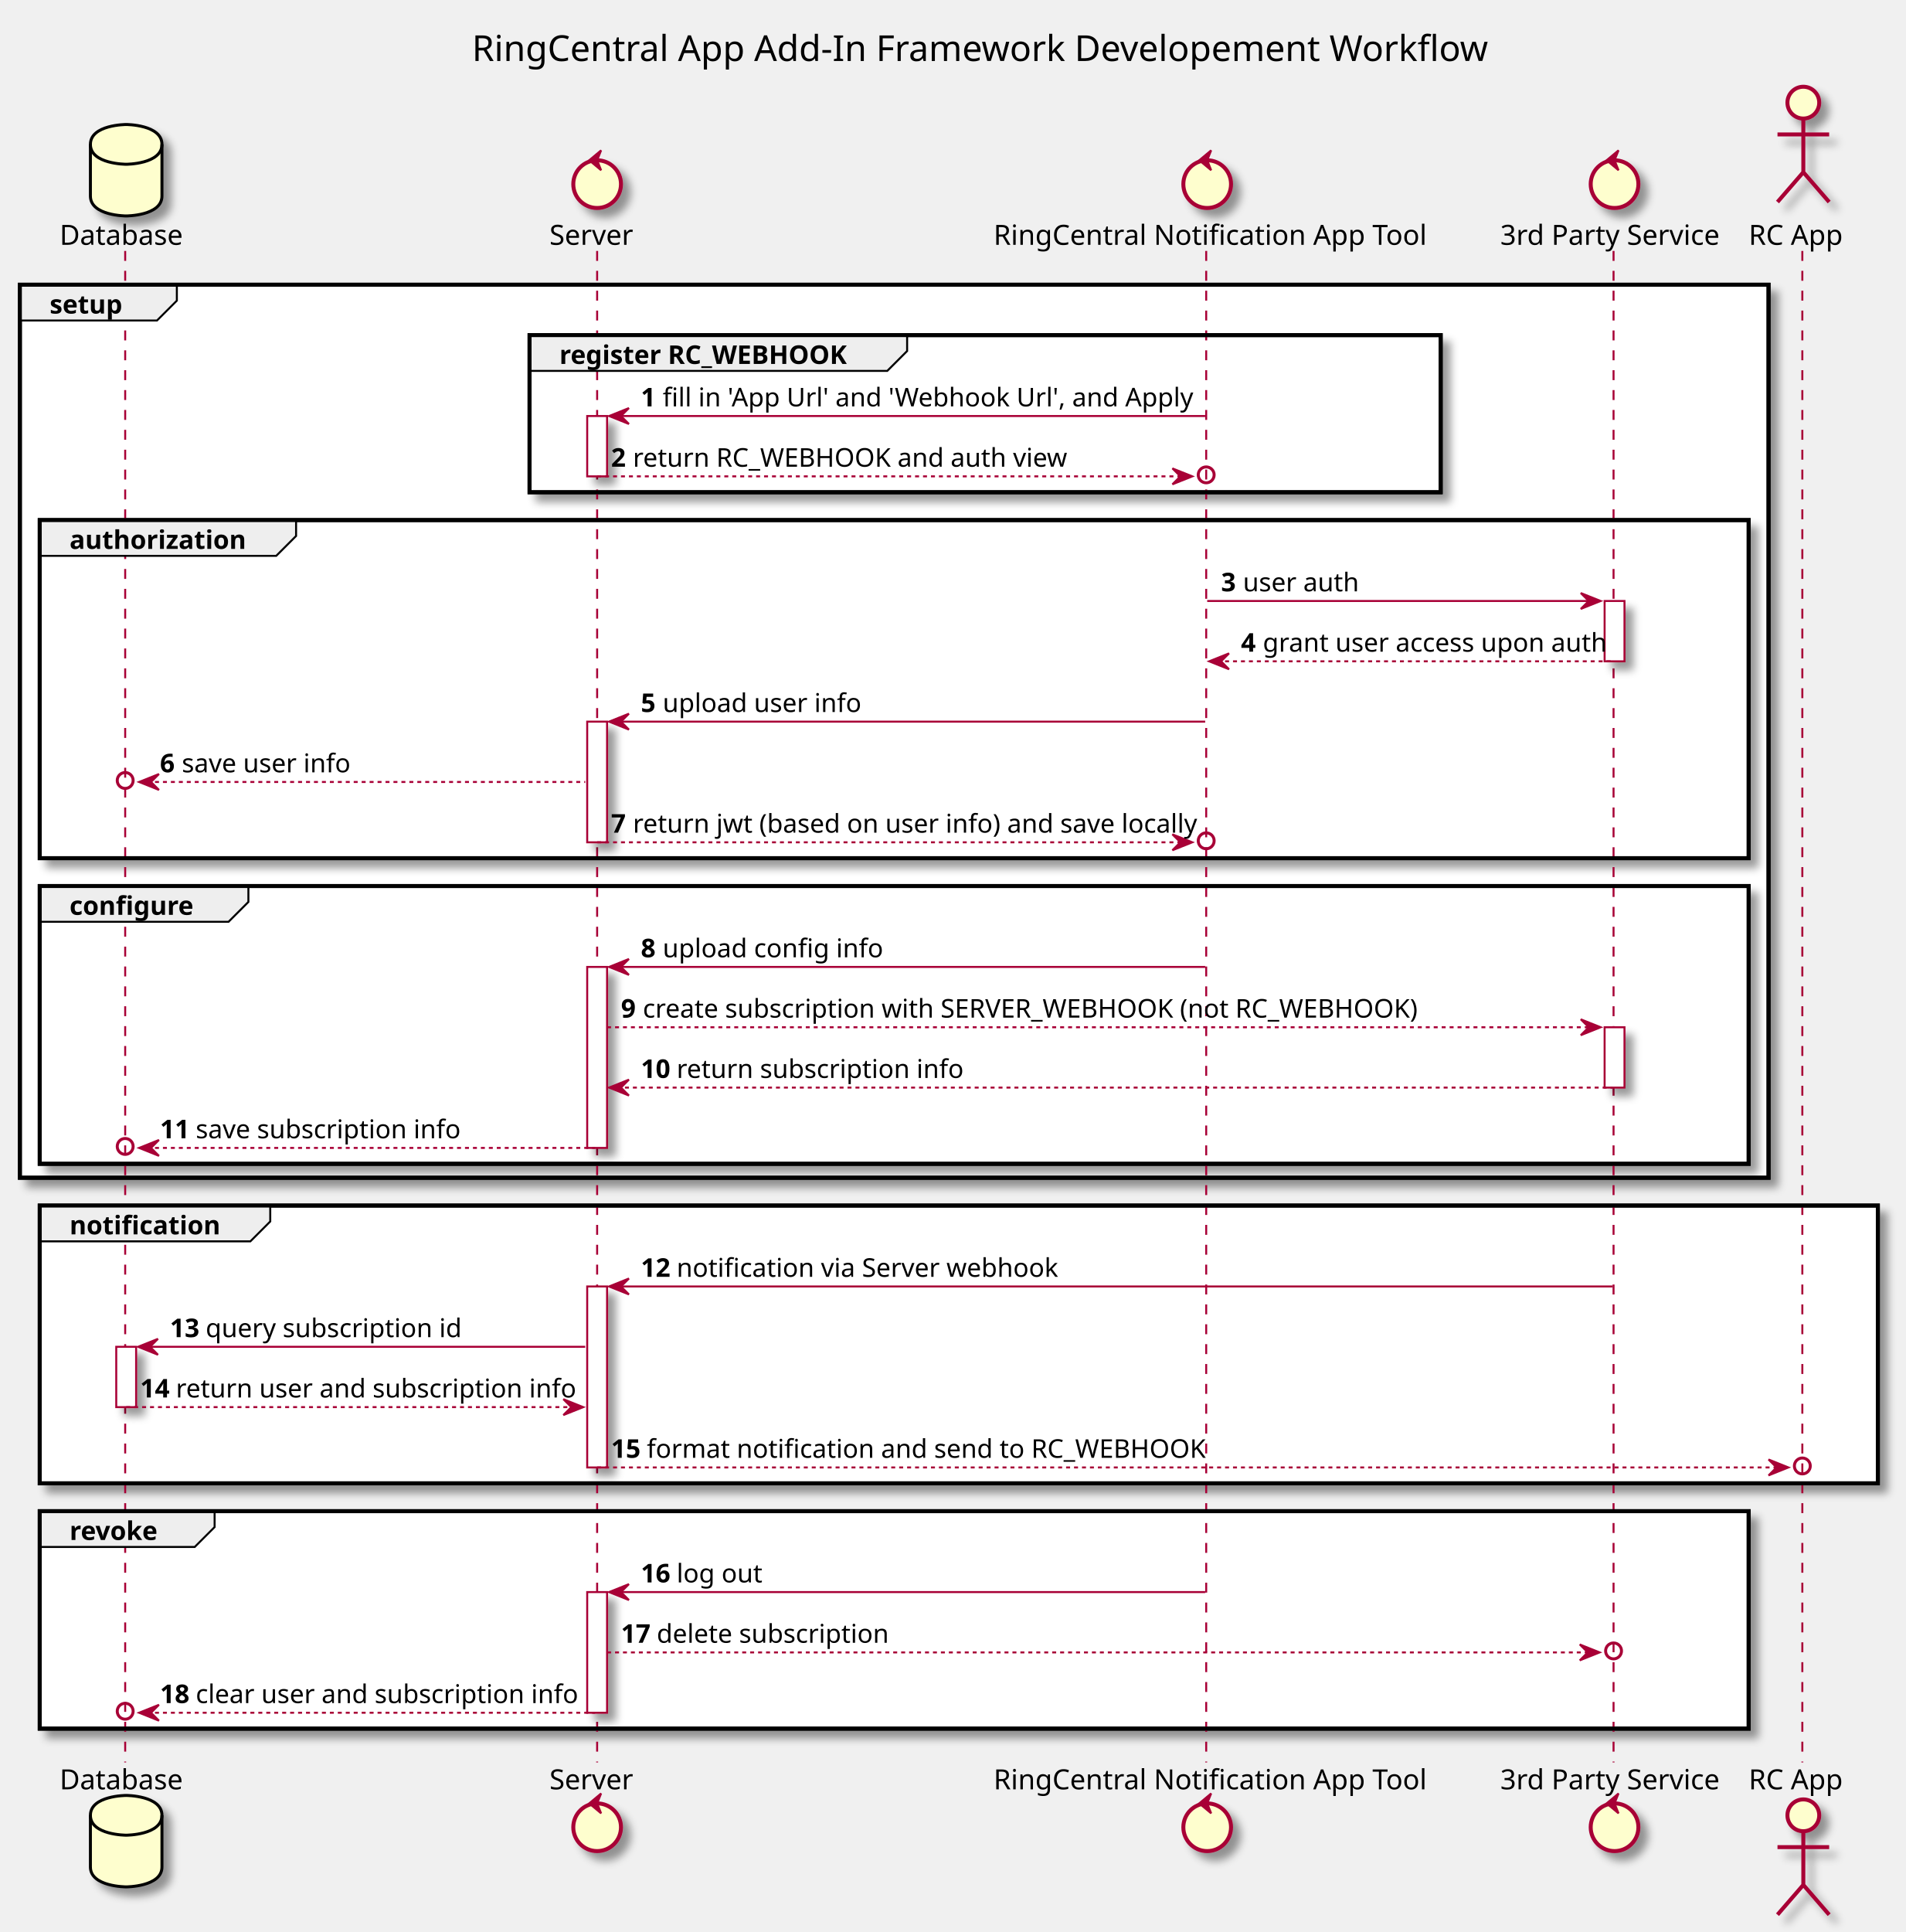
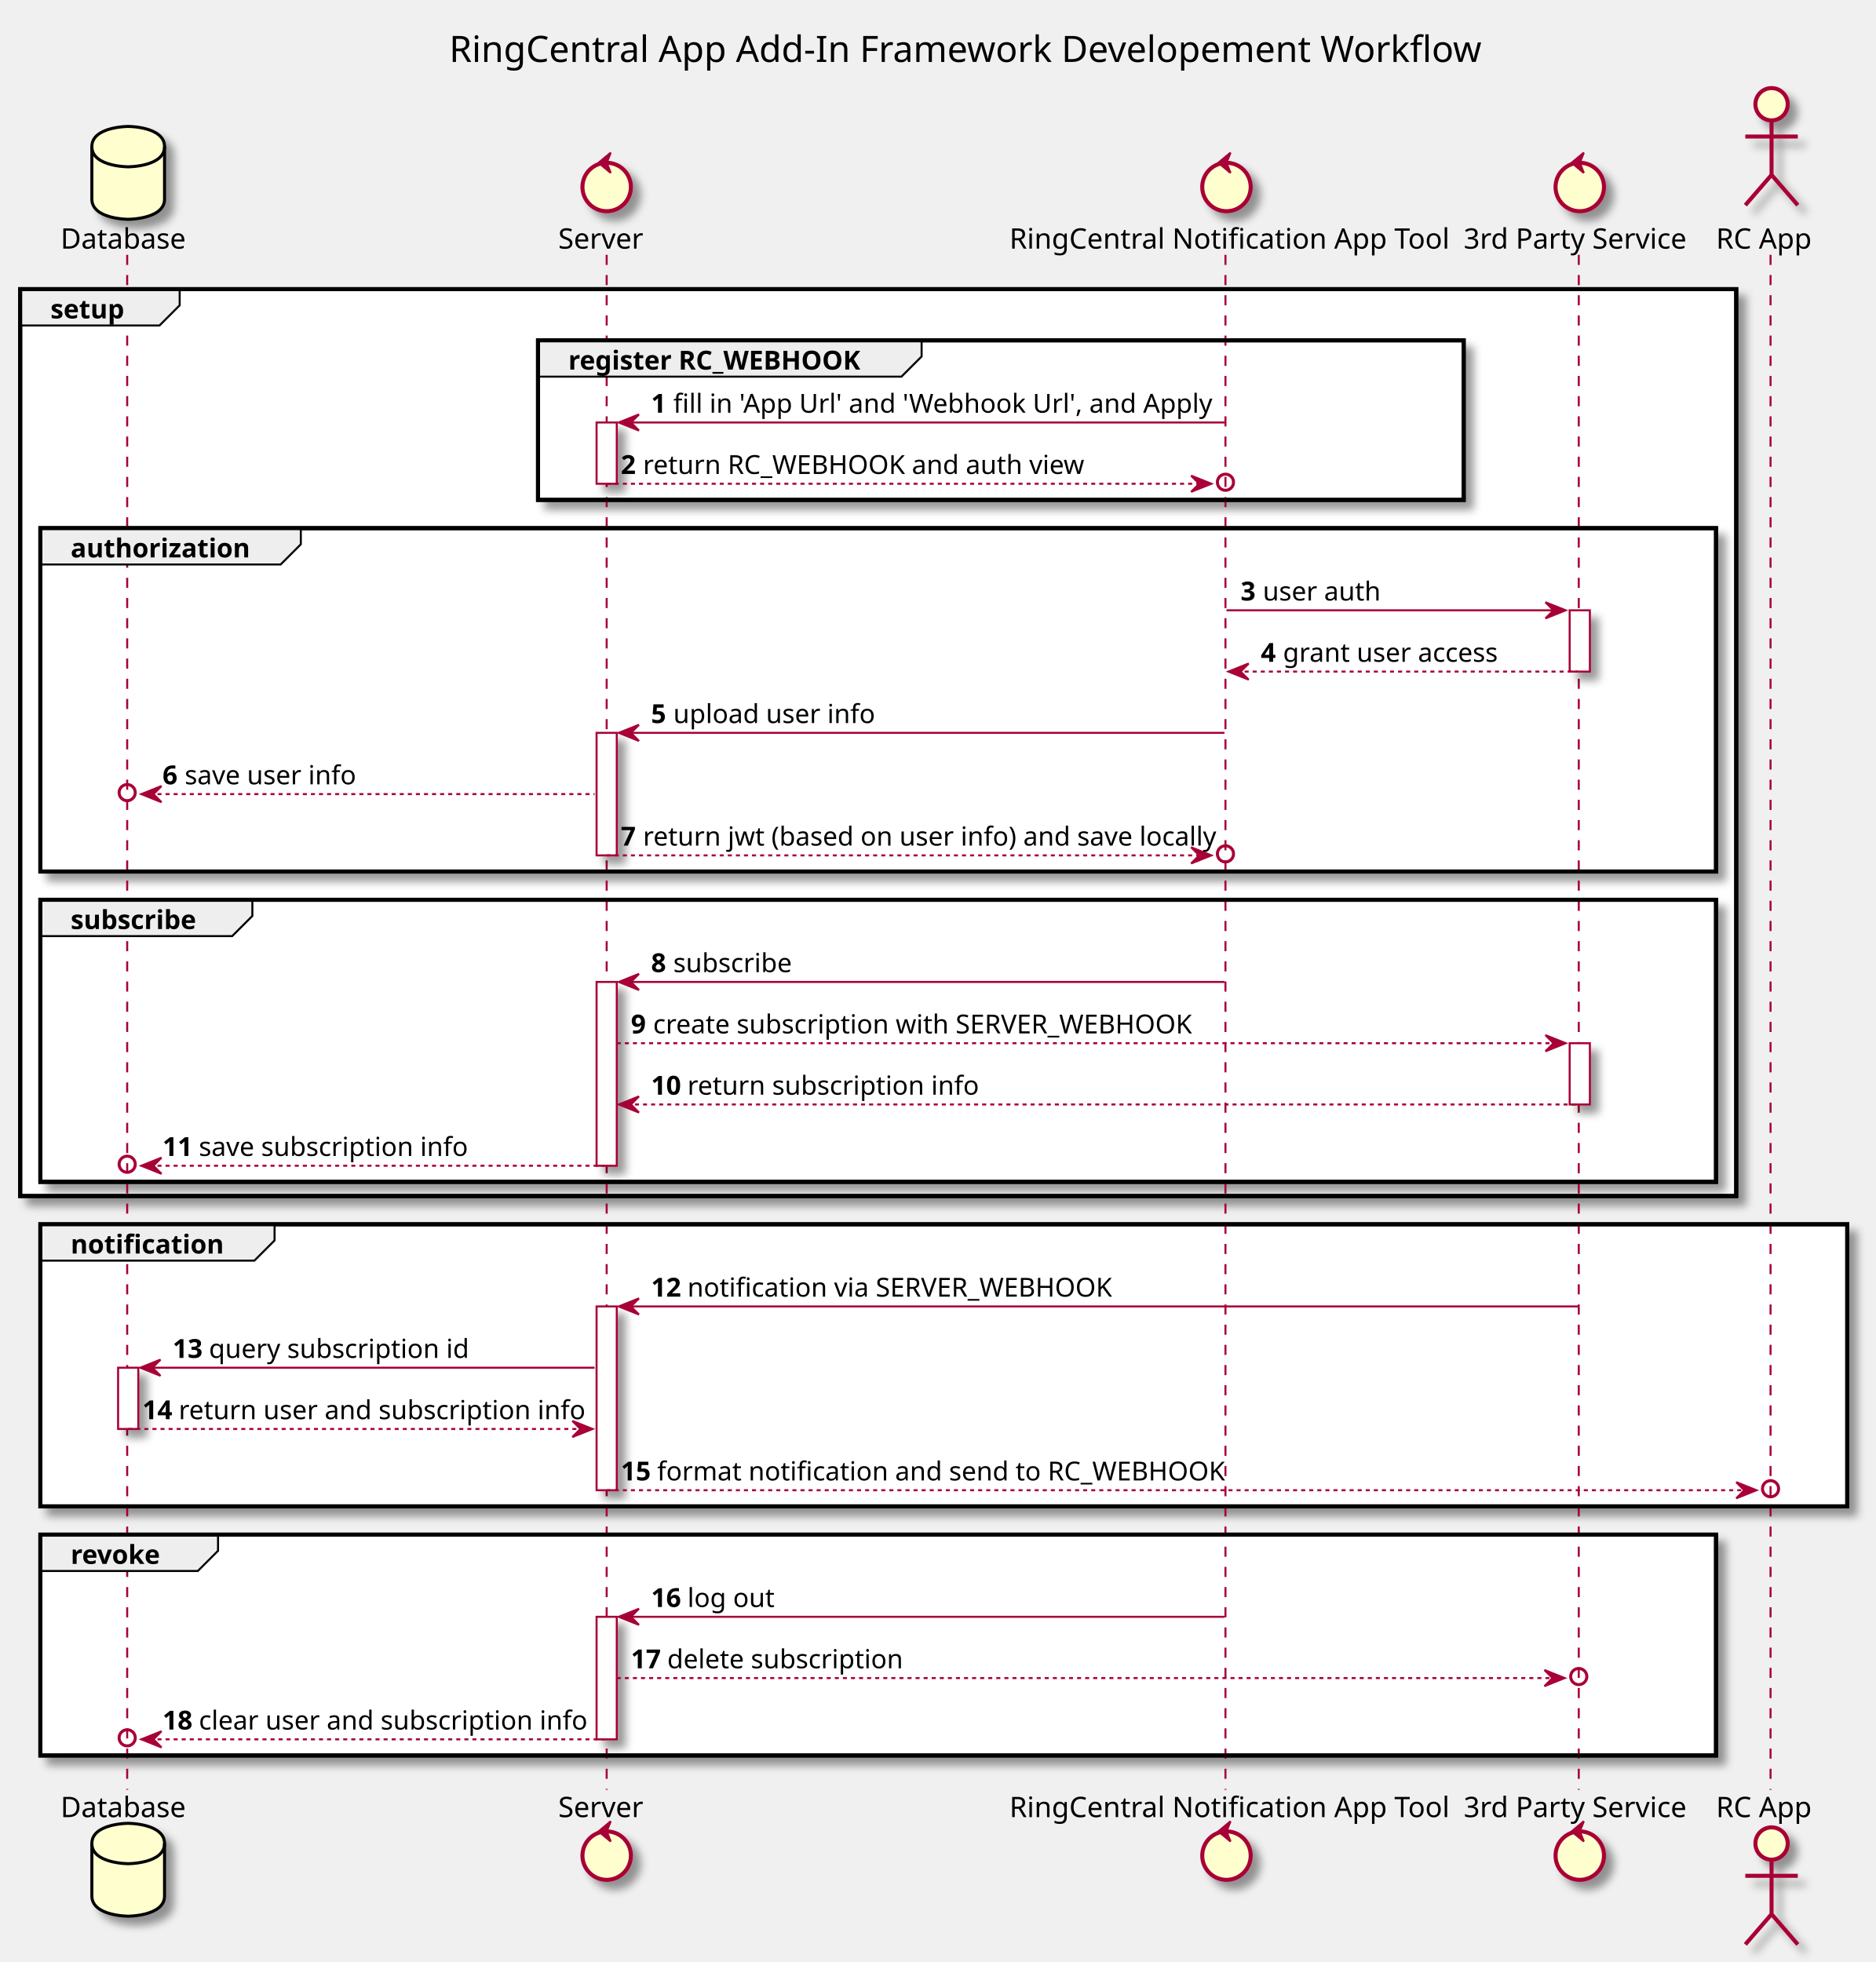
- <svg xmlns="http://www.w3.org/2000/svg" contentScriptType="application/ecmascript" contentStyleType="text/css" height="972px" preserveAspectRatio="none" style="width:959px;height:972px;background:#FFFFFF;" version="1.1" viewBox="0 0 959 972" width="959px" zoomAndPan="magnify">
+ <svg xmlns="http://www.w3.org/2000/svg" contentScriptType="application/ecmascript" contentStyleType="text/css" height="972px" preserveAspectRatio="none" style="width:929px;height:972px;background:#FFFFFF;" version="1.1" viewBox="0 0 929 972" width="929px" zoomAndPan="magnify">
  <defs>
-     <filter height="300%" id="fy4blmjgpcck" width="300%" x="-1" y="-1">
+     <filter height="300%" id="f61jvg4e5ijrh" width="300%" x="-1" y="-1">
      <feGaussianBlur result="blurOut" stdDeviation="2.0" />
      <feColorMatrix in="blurOut" result="blurOut2" type="matrix" values="0 0 0 0 0 0 0 0 0 0 0 0 0 0 0 0 0 0 .4 0" />
      <feOffset dx="4.0" dy="4.0" in="blurOut2" result="blurOut3" />
      <feBlend in="SourceGraphic" in2="blurOut3" mode="normal" />
    </filter>
  </defs>
  <g>
-     <text fill="#000000" font-family="sans-serif" font-size="18" lengthAdjust="spacing" textLength="480" x="237.5" y="30.686">RingCentral App Add-In Framework Developement Workflow</text>
-     <rect fill="#FFFFFF" filter="url(#fy4blmjgpcck)" height="30.352" style="stroke:#A80036;stroke-width:1.0;" width="10" x="58.5" y="677.578" />
-     <rect fill="#FFFFFF" filter="url(#fy4blmjgpcck)" height="30.352" style="stroke:#A80036;stroke-width:1.0;" width="10" x="295.5" y="209.305" />
-     <rect fill="#FFFFFF" filter="url(#fy4blmjgpcck)" height="60.703" style="stroke:#A80036;stroke-width:1.0;" width="10" x="295.5" y="363.062" />
-     <rect fill="#FFFFFF" filter="url(#fy4blmjgpcck)" height="91.055" style="stroke:#A80036;stroke-width:1.0;" width="10" x="295.5" y="486.469" />
-     <rect fill="#FFFFFF" filter="url(#fy4blmjgpcck)" height="91.055" style="stroke:#A80036;stroke-width:1.0;" width="10" x="295.5" y="647.227" />
-     <rect fill="#FFFFFF" filter="url(#fy4blmjgpcck)" height="60.703" style="stroke:#A80036;stroke-width:1.0;" width="10" x="295.5" y="800.984" />
-     <rect fill="#FFFFFF" filter="url(#fy4blmjgpcck)" height="30.352" style="stroke:#A80036;stroke-width:1.0;" width="10" x="807.5" y="302.359" />
-     <rect fill="#FFFFFF" filter="url(#fy4blmjgpcck)" height="30.352" style="stroke:#A80036;stroke-width:1.0;" width="10" x="807.5" y="516.82" />
-     <rect fill="#FFFFFF" filter="url(#fy4blmjgpcck)" height="449.273" style="stroke:#000000;stroke-width:2.0;" width="880" x="10" y="143.25" />
-     <rect fill="#FFFFFF" filter="url(#fy4blmjgpcck)" height="79.055" style="stroke:#000000;stroke-width:2.0;" width="458.5" x="266.5" y="168.602" />
-     <rect fill="#FFFFFF" filter="url(#fy4blmjgpcck)" height="170.109" style="stroke:#000000;stroke-width:2.0;" width="860" x="20" y="261.656" />
-     <rect fill="#FFFFFF" filter="url(#fy4blmjgpcck)" height="139.758" style="stroke:#000000;stroke-width:2.0;" width="860" x="20" y="445.766" />
-     <rect fill="#FFFFFF" filter="url(#fy4blmjgpcck)" height="139.758" style="stroke:#000000;stroke-width:2.0;" width="925" x="20" y="606.523" />
-     <rect fill="#FFFFFF" filter="url(#fy4blmjgpcck)" height="109.406" style="stroke:#000000;stroke-width:2.0;" width="860" x="20" y="760.281" />
+     <text fill="#000000" font-family="sans-serif" font-size="18" lengthAdjust="spacing" textLength="480" x="222.5" y="30.686">RingCentral App Add-In Framework Developement Workflow</text>
+     <rect fill="#FFFFFF" filter="url(#f61jvg4e5ijrh)" height="30.352" style="stroke:#A80036;stroke-width:1.0;" width="10" x="58.5" y="677.578" />
+     <rect fill="#FFFFFF" filter="url(#f61jvg4e5ijrh)" height="30.352" style="stroke:#A80036;stroke-width:1.0;" width="10" x="295.5" y="209.305" />
+     <rect fill="#FFFFFF" filter="url(#f61jvg4e5ijrh)" height="60.703" style="stroke:#A80036;stroke-width:1.0;" width="10" x="295.5" y="363.062" />
+     <rect fill="#FFFFFF" filter="url(#f61jvg4e5ijrh)" height="91.055" style="stroke:#A80036;stroke-width:1.0;" width="10" x="295.5" y="486.469" />
+     <rect fill="#FFFFFF" filter="url(#f61jvg4e5ijrh)" height="91.055" style="stroke:#A80036;stroke-width:1.0;" width="10" x="295.5" y="647.227" />
+     <rect fill="#FFFFFF" filter="url(#f61jvg4e5ijrh)" height="60.703" style="stroke:#A80036;stroke-width:1.0;" width="10" x="295.5" y="800.984" />
+     <rect fill="#FFFFFF" filter="url(#f61jvg4e5ijrh)" height="30.352" style="stroke:#A80036;stroke-width:1.0;" width="10" x="777.5" y="302.359" />
+     <rect fill="#FFFFFF" filter="url(#f61jvg4e5ijrh)" height="30.352" style="stroke:#A80036;stroke-width:1.0;" width="10" x="777.5" y="516.82" />
+     <rect fill="#FFFFFF" filter="url(#f61jvg4e5ijrh)" height="449.273" style="stroke:#000000;stroke-width:2.0;" width="850" x="10" y="143.25" />
+     <rect fill="#FFFFFF" filter="url(#f61jvg4e5ijrh)" height="79.055" style="stroke:#000000;stroke-width:2.0;" width="458.5" x="266.5" y="168.602" />
+     <rect fill="#FFFFFF" filter="url(#f61jvg4e5ijrh)" height="170.109" style="stroke:#000000;stroke-width:2.0;" width="830" x="20" y="261.656" />
+     <rect fill="#FFFFFF" filter="url(#f61jvg4e5ijrh)" height="139.758" style="stroke:#000000;stroke-width:2.0;" width="830" x="20" y="445.766" />
+     <rect fill="#FFFFFF" filter="url(#f61jvg4e5ijrh)" height="139.758" style="stroke:#000000;stroke-width:2.0;" width="895" x="20" y="606.523" />
+     <rect fill="#FFFFFF" filter="url(#f61jvg4e5ijrh)" height="109.406" style="stroke:#000000;stroke-width:2.0;" width="830" x="20" y="760.281" />
    <line style="stroke:#A80036;stroke-width:1.0;stroke-dasharray:5.0,5.0;" x1="63" x2="63" y1="126.25" y2="886.688" />
    <line style="stroke:#A80036;stroke-width:1.0;stroke-dasharray:5.0,5.0;" x1="300.5" x2="300.5" y1="126.25" y2="886.688" />
    <line style="stroke:#A80036;stroke-width:1.0;stroke-dasharray:5.0,5.0;" x1="607" x2="607" y1="126.25" y2="886.688" />
-     <line style="stroke:#A80036;stroke-width:1.0;stroke-dasharray:5.0,5.0;" x1="812" x2="812" y1="126.25" y2="886.688" />
-     <line style="stroke:#A80036;stroke-width:1.0;stroke-dasharray:5.0,5.0;" x1="907" x2="907" y1="126.25" y2="886.688" />
+     <line style="stroke:#A80036;stroke-width:1.0;stroke-dasharray:5.0,5.0;" x1="782" x2="782" y1="126.25" y2="886.688" />
+     <line style="stroke:#A80036;stroke-width:1.0;stroke-dasharray:5.0,5.0;" x1="877" x2="877" y1="126.25" y2="886.688" />
    <text fill="#000000" font-family="sans-serif" font-size="14" lengthAdjust="spacing" textLength="61" x="30" y="123.174">Database</text>
-     <path d="M45.5,72.641 C45.5,62.641 63.5,62.641 63.5,62.641 C63.5,62.641 81.5,62.641 81.5,72.641 L81.5,98.641 C81.5,108.641 63.5,108.641 63.5,108.641 C63.5,108.641 45.5,108.641 45.5,98.641 L45.5,72.641 " fill="#FEFECE" filter="url(#fy4blmjgpcck)" style="stroke:#000000;stroke-width:1.5;" />
+     <path d="M45.5,72.641 C45.5,62.641 63.5,62.641 63.5,62.641 C63.5,62.641 81.5,62.641 81.5,72.641 L81.5,98.641 C81.5,108.641 63.5,108.641 63.5,108.641 C63.5,108.641 45.5,108.641 45.5,98.641 L45.5,72.641 " fill="#FEFECE" filter="url(#f61jvg4e5ijrh)" style="stroke:#000000;stroke-width:1.5;" />
    <path d="M45.5,72.641 C45.5,82.641 63.5,82.641 63.5,82.641 C63.5,82.641 81.5,82.641 81.5,72.641 " fill="none" style="stroke:#000000;stroke-width:1.5;" />
    <text fill="#000000" font-family="sans-serif" font-size="14" lengthAdjust="spacing" textLength="61" x="30" y="900.221">Database</text>
-     <path d="M45.5,913.297 C45.5,903.297 63.5,903.297 63.5,903.297 C63.5,903.297 81.5,903.297 81.5,913.297 L81.5,939.297 C81.5,949.297 63.5,949.297 63.5,949.297 C63.5,949.297 45.5,949.297 45.5,939.297 L45.5,913.297 " fill="#FEFECE" filter="url(#fy4blmjgpcck)" style="stroke:#000000;stroke-width:1.5;" />
+     <path d="M45.5,913.297 C45.5,903.297 63.5,903.297 63.5,903.297 C63.5,903.297 81.5,903.297 81.5,913.297 L81.5,939.297 C81.5,949.297 63.5,949.297 63.5,949.297 C63.5,949.297 45.5,949.297 45.5,939.297 L45.5,913.297 " fill="#FEFECE" filter="url(#f61jvg4e5ijrh)" style="stroke:#000000;stroke-width:1.5;" />
    <path d="M45.5,913.297 C45.5,923.297 63.5,923.297 63.5,923.297 C63.5,923.297 81.5,923.297 81.5,913.297 " fill="none" style="stroke:#000000;stroke-width:1.5;" />
    <text fill="#000000" font-family="sans-serif" font-size="14" lengthAdjust="spacing" textLength="42" x="276.5" y="123.174">Server</text>
-     <ellipse cx="300.5" cy="92.641" fill="#FEFECE" filter="url(#fy4blmjgpcck)" rx="12" ry="12" style="stroke:#A80036;stroke-width:2.0;" />
+     <ellipse cx="300.5" cy="92.641" fill="#FEFECE" filter="url(#f61jvg4e5ijrh)" rx="12" ry="12" style="stroke:#A80036;stroke-width:2.0;" />
    <polygon fill="#A80036" points="296.5,80.641,302.5,75.641,300.5,80.641,302.5,85.641,296.5,80.641" style="stroke:#A80036;stroke-width:1.0;" />
    <text fill="#000000" font-family="sans-serif" font-size="14" lengthAdjust="spacing" textLength="42" x="276.5" y="900.221">Server</text>
-     <ellipse cx="300.5" cy="919.297" fill="#FEFECE" filter="url(#fy4blmjgpcck)" rx="12" ry="12" style="stroke:#A80036;stroke-width:2.0;" />
+     <ellipse cx="300.5" cy="919.297" fill="#FEFECE" filter="url(#f61jvg4e5ijrh)" rx="12" ry="12" style="stroke:#A80036;stroke-width:2.0;" />
    <polygon fill="#A80036" points="296.5,907.297,302.5,902.297,300.5,907.297,302.5,912.297,296.5,907.297" style="stroke:#A80036;stroke-width:1.0;" />
    <text fill="#000000" font-family="sans-serif" font-size="14" lengthAdjust="spacing" textLength="209" x="500" y="123.174">RingCentral Notification App Tool</text>
-     <ellipse cx="607.5" cy="92.641" fill="#FEFECE" filter="url(#fy4blmjgpcck)" rx="12" ry="12" style="stroke:#A80036;stroke-width:2.0;" />
+     <ellipse cx="607.5" cy="92.641" fill="#FEFECE" filter="url(#f61jvg4e5ijrh)" rx="12" ry="12" style="stroke:#A80036;stroke-width:2.0;" />
    <polygon fill="#A80036" points="603.5,80.641,609.5,75.641,607.5,80.641,609.5,85.641,603.5,80.641" style="stroke:#A80036;stroke-width:1.0;" />
    <text fill="#000000" font-family="sans-serif" font-size="14" lengthAdjust="spacing" textLength="209" x="500" y="900.221">RingCentral Notification App Tool</text>
-     <ellipse cx="607.5" cy="919.297" fill="#FEFECE" filter="url(#fy4blmjgpcck)" rx="12" ry="12" style="stroke:#A80036;stroke-width:2.0;" />
+     <ellipse cx="607.5" cy="919.297" fill="#FEFECE" filter="url(#f61jvg4e5ijrh)" rx="12" ry="12" style="stroke:#A80036;stroke-width:2.0;" />
    <polygon fill="#A80036" points="603.5,907.297,609.5,902.297,607.5,907.297,609.5,912.297,603.5,907.297" style="stroke:#A80036;stroke-width:1.0;" />
-     <text fill="#000000" font-family="sans-serif" font-size="14" lengthAdjust="spacing" textLength="109" x="755" y="123.174">3rd Party Service</text>
-     <ellipse cx="812.5" cy="92.641" fill="#FEFECE" filter="url(#fy4blmjgpcck)" rx="12" ry="12" style="stroke:#A80036;stroke-width:2.0;" />
-     <polygon fill="#A80036" points="808.5,80.641,814.5,75.641,812.5,80.641,814.5,85.641,808.5,80.641" style="stroke:#A80036;stroke-width:1.0;" />
-     <text fill="#000000" font-family="sans-serif" font-size="14" lengthAdjust="spacing" textLength="109" x="755" y="900.221">3rd Party Service</text>
-     <ellipse cx="812.5" cy="919.297" fill="#FEFECE" filter="url(#fy4blmjgpcck)" rx="12" ry="12" style="stroke:#A80036;stroke-width:2.0;" />
-     <polygon fill="#A80036" points="808.5,907.297,814.5,902.297,812.5,907.297,814.5,912.297,808.5,907.297" style="stroke:#A80036;stroke-width:1.0;" />
-     <text fill="#000000" font-family="sans-serif" font-size="14" lengthAdjust="spacing" textLength="49" x="880" y="123.174">RC App</text>
-     <ellipse cx="907.5" cy="51.641" fill="#FEFECE" filter="url(#fy4blmjgpcck)" rx="8" ry="8" style="stroke:#A80036;stroke-width:2.0;" />
-     <path d="M907.5,59.641 L907.5,86.641 M894.5,67.641 L920.5,67.641 M907.5,86.641 L894.5,101.641 M907.5,86.641 L920.5,101.641 " fill="none" filter="url(#fy4blmjgpcck)" style="stroke:#A80036;stroke-width:2.0;" />
-     <text fill="#000000" font-family="sans-serif" font-size="14" lengthAdjust="spacing" textLength="49" x="880" y="900.221">RC App</text>
-     <ellipse cx="907.5" cy="913.297" fill="#FEFECE" filter="url(#fy4blmjgpcck)" rx="8" ry="8" style="stroke:#A80036;stroke-width:2.0;" />
-     <path d="M907.5,921.297 L907.5,948.297 M894.5,929.297 L920.5,929.297 M907.5,948.297 L894.5,963.297 M907.5,948.297 L920.5,963.297 " fill="none" filter="url(#fy4blmjgpcck)" style="stroke:#A80036;stroke-width:2.0;" />
-     <rect fill="#FFFFFF" filter="url(#fy4blmjgpcck)" height="30.352" style="stroke:#A80036;stroke-width:1.0;" width="10" x="58.5" y="677.578" />
-     <rect fill="#FFFFFF" filter="url(#fy4blmjgpcck)" height="30.352" style="stroke:#A80036;stroke-width:1.0;" width="10" x="295.5" y="209.305" />
-     <rect fill="#FFFFFF" filter="url(#fy4blmjgpcck)" height="60.703" style="stroke:#A80036;stroke-width:1.0;" width="10" x="295.5" y="363.062" />
-     <rect fill="#FFFFFF" filter="url(#fy4blmjgpcck)" height="91.055" style="stroke:#A80036;stroke-width:1.0;" width="10" x="295.5" y="486.469" />
-     <rect fill="#FFFFFF" filter="url(#fy4blmjgpcck)" height="91.055" style="stroke:#A80036;stroke-width:1.0;" width="10" x="295.5" y="647.227" />
-     <rect fill="#FFFFFF" filter="url(#fy4blmjgpcck)" height="60.703" style="stroke:#A80036;stroke-width:1.0;" width="10" x="295.5" y="800.984" />
-     <rect fill="#FFFFFF" filter="url(#fy4blmjgpcck)" height="30.352" style="stroke:#A80036;stroke-width:1.0;" width="10" x="807.5" y="302.359" />
-     <rect fill="#FFFFFF" filter="url(#fy4blmjgpcck)" height="30.352" style="stroke:#A80036;stroke-width:1.0;" width="10" x="807.5" y="516.82" />
+     <text fill="#000000" font-family="sans-serif" font-size="14" lengthAdjust="spacing" textLength="109" x="725" y="123.174">3rd Party Service</text>
+     <ellipse cx="782.5" cy="92.641" fill="#FEFECE" filter="url(#f61jvg4e5ijrh)" rx="12" ry="12" style="stroke:#A80036;stroke-width:2.0;" />
+     <polygon fill="#A80036" points="778.5,80.641,784.5,75.641,782.5,80.641,784.5,85.641,778.5,80.641" style="stroke:#A80036;stroke-width:1.0;" />
+     <text fill="#000000" font-family="sans-serif" font-size="14" lengthAdjust="spacing" textLength="109" x="725" y="900.221">3rd Party Service</text>
+     <ellipse cx="782.5" cy="919.297" fill="#FEFECE" filter="url(#f61jvg4e5ijrh)" rx="12" ry="12" style="stroke:#A80036;stroke-width:2.0;" />
+     <polygon fill="#A80036" points="778.5,907.297,784.5,902.297,782.5,907.297,784.5,912.297,778.5,907.297" style="stroke:#A80036;stroke-width:1.0;" />
+     <text fill="#000000" font-family="sans-serif" font-size="14" lengthAdjust="spacing" textLength="49" x="850" y="123.174">RC App</text>
+     <ellipse cx="877.5" cy="51.641" fill="#FEFECE" filter="url(#f61jvg4e5ijrh)" rx="8" ry="8" style="stroke:#A80036;stroke-width:2.0;" />
+     <path d="M877.5,59.641 L877.5,86.641 M864.5,67.641 L890.5,67.641 M877.5,86.641 L864.5,101.641 M877.5,86.641 L890.5,101.641 " fill="none" filter="url(#f61jvg4e5ijrh)" style="stroke:#A80036;stroke-width:2.0;" />
+     <text fill="#000000" font-family="sans-serif" font-size="14" lengthAdjust="spacing" textLength="49" x="850" y="900.221">RC App</text>
+     <ellipse cx="877.5" cy="913.297" fill="#FEFECE" filter="url(#f61jvg4e5ijrh)" rx="8" ry="8" style="stroke:#A80036;stroke-width:2.0;" />
+     <path d="M877.5,921.297 L877.5,948.297 M864.5,929.297 L890.5,929.297 M877.5,948.297 L864.5,963.297 M877.5,948.297 L890.5,963.297 " fill="none" filter="url(#f61jvg4e5ijrh)" style="stroke:#A80036;stroke-width:2.0;" />
+     <rect fill="#FFFFFF" filter="url(#f61jvg4e5ijrh)" height="30.352" style="stroke:#A80036;stroke-width:1.0;" width="10" x="58.5" y="677.578" />
+     <rect fill="#FFFFFF" filter="url(#f61jvg4e5ijrh)" height="30.352" style="stroke:#A80036;stroke-width:1.0;" width="10" x="295.5" y="209.305" />
+     <rect fill="#FFFFFF" filter="url(#f61jvg4e5ijrh)" height="60.703" style="stroke:#A80036;stroke-width:1.0;" width="10" x="295.5" y="363.062" />
+     <rect fill="#FFFFFF" filter="url(#f61jvg4e5ijrh)" height="91.055" style="stroke:#A80036;stroke-width:1.0;" width="10" x="295.5" y="486.469" />
+     <rect fill="#FFFFFF" filter="url(#f61jvg4e5ijrh)" height="91.055" style="stroke:#A80036;stroke-width:1.0;" width="10" x="295.5" y="647.227" />
+     <rect fill="#FFFFFF" filter="url(#f61jvg4e5ijrh)" height="60.703" style="stroke:#A80036;stroke-width:1.0;" width="10" x="295.5" y="800.984" />
+     <rect fill="#FFFFFF" filter="url(#f61jvg4e5ijrh)" height="30.352" style="stroke:#A80036;stroke-width:1.0;" width="10" x="777.5" y="302.359" />
+     <rect fill="#FFFFFF" filter="url(#f61jvg4e5ijrh)" height="30.352" style="stroke:#A80036;stroke-width:1.0;" width="10" x="777.5" y="516.82" />
    <path d="M10,143.25 L89,143.25 L89,151.25 L79,161.25 L10,161.25 L10,143.25 " fill="#EEEEEE" style="stroke:#000000;stroke-width:1.0;" />
-     <rect fill="none" height="449.273" style="stroke:#000000;stroke-width:2.0;" width="880" x="10" y="143.25" />
+     <rect fill="none" height="449.273" style="stroke:#000000;stroke-width:2.0;" width="850" x="10" y="143.25" />
    <text fill="#000000" font-family="sans-serif" font-size="13" font-weight="bold" lengthAdjust="spacing" textLength="34" x="25" y="157.745">setup</text>
    <path d="M266.5,168.602 L456.5,168.602 L456.5,176.602 L446.5,186.602 L266.5,186.602 L266.5,168.602 " fill="#EEEEEE" style="stroke:#000000;stroke-width:1.0;" />
    <rect fill="none" height="79.055" style="stroke:#000000;stroke-width:2.0;" width="458.5" x="266.5" y="168.602" />
    <text fill="#000000" font-family="sans-serif" font-size="13" font-weight="bold" lengthAdjust="spacing" textLength="145" x="281.5" y="183.097">register RC_WEBHOOK</text>
    <polygon fill="#A80036" points="316.5,205.305,306.5,209.305,316.5,213.305,312.5,209.305" style="stroke:#A80036;stroke-width:1.0;" />
    <line style="stroke:#A80036;stroke-width:1.0;" x1="310.5" x2="606.5" y1="209.305" y2="209.305" />
    <text fill="#000000" font-family="sans-serif" font-size="13" font-weight="bold" lengthAdjust="spacing" textLength="7" x="322.5" y="204.448">1</text>
    <text fill="#000000" font-family="sans-serif" font-size="13" lengthAdjust="spacing" textLength="251" x="333.5" y="204.448">fill in 'App Url' and 'Webhook Url', and Apply</text>
    <ellipse cx="607" cy="238.906" rx="4" ry="4" style="stroke:#A80036;stroke-width:1.5;fill:none;" />
    <polygon fill="#A80036" points="590,235.656,600,239.656,590,243.656,594,239.656" style="stroke:#A80036;stroke-width:1.0;" />
    <line style="stroke:#A80036;stroke-width:1.0;stroke-dasharray:2.0,2.0;" x1="300.5" x2="596" y1="239.656" y2="239.656" />
    <text fill="#000000" font-family="sans-serif" font-size="13" font-weight="bold" lengthAdjust="spacing" textLength="7" x="307.5" y="234.8">2</text>
    <text fill="#000000" font-family="sans-serif" font-size="13" lengthAdjust="spacing" textLength="213" x="318.5" y="234.8">return RC_WEBHOOK and auth view</text>
    <path d="M20,261.656 L149,261.656 L149,269.656 L139,279.656 L20,279.656 L20,261.656 " fill="#EEEEEE" style="stroke:#000000;stroke-width:1.0;" />
-     <rect fill="none" height="170.109" style="stroke:#000000;stroke-width:2.0;" width="860" x="20" y="261.656" />
+     <rect fill="none" height="170.109" style="stroke:#000000;stroke-width:2.0;" width="830" x="20" y="261.656" />
    <text fill="#000000" font-family="sans-serif" font-size="13" font-weight="bold" lengthAdjust="spacing" textLength="84" x="35" y="276.151">authorization</text>
-     <polygon fill="#A80036" points="795.5,298.359,805.5,302.359,795.5,306.359,799.5,302.359" style="stroke:#A80036;stroke-width:1.0;" />
-     <line style="stroke:#A80036;stroke-width:1.0;" x1="607.5" x2="801.5" y1="302.359" y2="302.359" />
+     <polygon fill="#A80036" points="765.5,298.359,775.5,302.359,765.5,306.359,769.5,302.359" style="stroke:#A80036;stroke-width:1.0;" />
+     <line style="stroke:#A80036;stroke-width:1.0;" x1="607.5" x2="771.5" y1="302.359" y2="302.359" />
    <text fill="#000000" font-family="sans-serif" font-size="13" font-weight="bold" lengthAdjust="spacing" textLength="7" x="614.5" y="297.503">3</text>
    <text fill="#000000" font-family="sans-serif" font-size="13" lengthAdjust="spacing" textLength="54" x="625.5" y="297.503">user auth</text>
    <polygon fill="#A80036" points="618.5,328.711,608.5,332.711,618.5,336.711,614.5,332.711" style="stroke:#A80036;stroke-width:1.0;" />
-     <line style="stroke:#A80036;stroke-width:1.0;stroke-dasharray:2.0,2.0;" x1="612.5" x2="811.5" y1="332.711" y2="332.711" />
+     <line style="stroke:#A80036;stroke-width:1.0;stroke-dasharray:2.0,2.0;" x1="612.5" x2="781.5" y1="332.711" y2="332.711" />
    <text fill="#000000" font-family="sans-serif" font-size="13" font-weight="bold" lengthAdjust="spacing" textLength="7" x="624.5" y="327.854">4</text>
-     <text fill="#000000" font-family="sans-serif" font-size="13" lengthAdjust="spacing" textLength="165" x="635.5" y="327.854">grant user access upon auth</text>
+     <text fill="#000000" font-family="sans-serif" font-size="13" lengthAdjust="spacing" textLength="104" x="635.5" y="327.854">grant user access</text>
    <polygon fill="#A80036" points="316.5,359.062,306.5,363.062,316.5,367.062,312.5,363.062" style="stroke:#A80036;stroke-width:1.0;" />
    <line style="stroke:#A80036;stroke-width:1.0;" x1="310.5" x2="606.5" y1="363.062" y2="363.062" />
    <text fill="#000000" font-family="sans-serif" font-size="13" font-weight="bold" lengthAdjust="spacing" textLength="7" x="322.5" y="358.206">5</text>
    <text fill="#000000" font-family="sans-serif" font-size="13" lengthAdjust="spacing" textLength="91" x="333.5" y="358.206">upload user info</text>
    <ellipse cx="63" cy="392.664" rx="4" ry="4" style="stroke:#A80036;stroke-width:1.5;fill:none;" />
    <polygon fill="#A80036" points="80,389.414,70,393.414,80,397.414,76,393.414" style="stroke:#A80036;stroke-width:1.0;" />
    <line style="stroke:#A80036;stroke-width:1.0;stroke-dasharray:2.0,2.0;" x1="78" x2="294.5" y1="393.414" y2="393.414" />
    <text fill="#000000" font-family="sans-serif" font-size="13" font-weight="bold" lengthAdjust="spacing" textLength="7" x="80.5" y="388.558">6</text>
    <text fill="#000000" font-family="sans-serif" font-size="13" lengthAdjust="spacing" textLength="79" x="91.5" y="388.558">save user info</text>
    <ellipse cx="607" cy="423.016" rx="4" ry="4" style="stroke:#A80036;stroke-width:1.5;fill:none;" />
    <polygon fill="#A80036" points="590,419.766,600,423.766,590,427.766,594,423.766" style="stroke:#A80036;stroke-width:1.0;" />
    <line style="stroke:#A80036;stroke-width:1.0;stroke-dasharray:2.0,2.0;" x1="300.5" x2="596" y1="423.766" y2="423.766" />
    <text fill="#000000" font-family="sans-serif" font-size="13" font-weight="bold" lengthAdjust="spacing" textLength="7" x="307.5" y="418.909">7</text>
    <text fill="#000000" font-family="sans-serif" font-size="13" lengthAdjust="spacing" textLength="267" x="318.5" y="418.909">return jwt (based on user info) and save locally</text>
    <path d="M20,445.766 L125,445.766 L125,453.766 L115,463.766 L20,463.766 L20,445.766 " fill="#EEEEEE" style="stroke:#000000;stroke-width:1.0;" />
-     <rect fill="none" height="139.758" style="stroke:#000000;stroke-width:2.0;" width="860" x="20" y="445.766" />
-     <text fill="#000000" font-family="sans-serif" font-size="13" font-weight="bold" lengthAdjust="spacing" textLength="60" x="35" y="460.261">configure</text>
+     <rect fill="none" height="139.758" style="stroke:#000000;stroke-width:2.0;" width="830" x="20" y="445.766" />
+     <text fill="#000000" font-family="sans-serif" font-size="13" font-weight="bold" lengthAdjust="spacing" textLength="60" x="35" y="460.261">subscribe</text>
    <polygon fill="#A80036" points="316.5,482.469,306.5,486.469,316.5,490.469,312.5,486.469" style="stroke:#A80036;stroke-width:1.0;" />
    <line style="stroke:#A80036;stroke-width:1.0;" x1="310.5" x2="606.5" y1="486.469" y2="486.469" />
    <text fill="#000000" font-family="sans-serif" font-size="13" font-weight="bold" lengthAdjust="spacing" textLength="7" x="322.5" y="481.612">8</text>
-     <text fill="#000000" font-family="sans-serif" font-size="13" lengthAdjust="spacing" textLength="100" x="333.5" y="481.612">upload config info</text>
-     <polygon fill="#A80036" points="795.5,512.82,805.5,516.82,795.5,520.82,799.5,516.82" style="stroke:#A80036;stroke-width:1.0;" />
-     <line style="stroke:#A80036;stroke-width:1.0;stroke-dasharray:2.0,2.0;" x1="305.5" x2="801.5" y1="516.82" y2="516.82" />
+     <text fill="#000000" font-family="sans-serif" font-size="13" lengthAdjust="spacing" textLength="56" x="333.5" y="481.612">subscribe</text>
+     <polygon fill="#A80036" points="765.5,512.82,775.5,516.82,765.5,520.82,769.5,516.82" style="stroke:#A80036;stroke-width:1.0;" />
+     <line style="stroke:#A80036;stroke-width:1.0;stroke-dasharray:2.0,2.0;" x1="305.5" x2="771.5" y1="516.82" y2="516.82" />
    <text fill="#000000" font-family="sans-serif" font-size="13" font-weight="bold" lengthAdjust="spacing" textLength="7" x="312.5" y="511.964">9</text>
-     <text fill="#000000" font-family="sans-serif" font-size="13" lengthAdjust="spacing" textLength="399" x="323.5" y="511.964">create subscription with SERVER_WEBHOOK (not RC_WEBHOOK)</text>
+     <text fill="#000000" font-family="sans-serif" font-size="13" lengthAdjust="spacing" textLength="271" x="323.5" y="511.964">create subscription with SERVER_WEBHOOK</text>
    <polygon fill="#A80036" points="316.5,543.172,306.5,547.172,316.5,551.172,312.5,547.172" style="stroke:#A80036;stroke-width:1.0;" />
-     <line style="stroke:#A80036;stroke-width:1.0;stroke-dasharray:2.0,2.0;" x1="310.5" x2="811.5" y1="547.172" y2="547.172" />
+     <line style="stroke:#A80036;stroke-width:1.0;stroke-dasharray:2.0,2.0;" x1="310.5" x2="781.5" y1="547.172" y2="547.172" />
    <text fill="#000000" font-family="sans-serif" font-size="13" font-weight="bold" lengthAdjust="spacing" textLength="14" x="322.5" y="542.315">10</text>
    <text fill="#000000" font-family="sans-serif" font-size="13" lengthAdjust="spacing" textLength="131" x="340.5" y="542.315">return subscription info</text>
    <ellipse cx="63" cy="576.773" rx="4" ry="4" style="stroke:#A80036;stroke-width:1.5;fill:none;" />
    <polygon fill="#A80036" points="80,573.523,70,577.523,80,581.523,76,577.523" style="stroke:#A80036;stroke-width:1.0;" />
    <line style="stroke:#A80036;stroke-width:1.0;stroke-dasharray:2.0,2.0;" x1="78" x2="299.5" y1="577.523" y2="577.523" />
    <text fill="#000000" font-family="sans-serif" font-size="13" font-weight="bold" lengthAdjust="spacing" textLength="14" x="80.5" y="572.667">11</text>
    <text fill="#000000" font-family="sans-serif" font-size="13" lengthAdjust="spacing" textLength="124" x="98.5" y="572.667">save subscription info</text>
    <path d="M20,606.523 L136,606.523 L136,614.523 L126,624.523 L20,624.523 L20,606.523 " fill="#EEEEEE" style="stroke:#000000;stroke-width:1.0;" />
-     <rect fill="none" height="139.758" style="stroke:#000000;stroke-width:2.0;" width="925" x="20" y="606.523" />
+     <rect fill="none" height="139.758" style="stroke:#000000;stroke-width:2.0;" width="895" x="20" y="606.523" />
    <text fill="#000000" font-family="sans-serif" font-size="13" font-weight="bold" lengthAdjust="spacing" textLength="71" x="35" y="621.019">notification</text>
    <polygon fill="#A80036" points="316.5,643.227,306.5,647.227,316.5,651.227,312.5,647.227" style="stroke:#A80036;stroke-width:1.0;" />
-     <line style="stroke:#A80036;stroke-width:1.0;" x1="310.5" x2="811.5" y1="647.227" y2="647.227" />
+     <line style="stroke:#A80036;stroke-width:1.0;" x1="310.5" x2="781.5" y1="647.227" y2="647.227" />
    <text fill="#000000" font-family="sans-serif" font-size="13" font-weight="bold" lengthAdjust="spacing" textLength="14" x="322.5" y="642.37">12</text>
-     <text fill="#000000" font-family="sans-serif" font-size="13" lengthAdjust="spacing" textLength="176" x="340.5" y="642.37">notification via Server webhook</text>
+     <text fill="#000000" font-family="sans-serif" font-size="13" lengthAdjust="spacing" textLength="215" x="340.5" y="642.37">notification via SERVER_WEBHOOK</text>
    <polygon fill="#A80036" points="79.5,673.578,69.5,677.578,79.5,681.578,75.5,677.578" style="stroke:#A80036;stroke-width:1.0;" />
    <line style="stroke:#A80036;stroke-width:1.0;" x1="73.5" x2="294.5" y1="677.578" y2="677.578" />
    <text fill="#000000" font-family="sans-serif" font-size="13" font-weight="bold" lengthAdjust="spacing" textLength="14" x="85.5" y="672.722">13</text>
    <text fill="#000000" font-family="sans-serif" font-size="13" lengthAdjust="spacing" textLength="120" x="103.5" y="672.722">query subscription id</text>
    <polygon fill="#A80036" points="283.5,703.93,293.5,707.93,283.5,711.93,287.5,707.93" style="stroke:#A80036;stroke-width:1.0;" />
    <line style="stroke:#A80036;stroke-width:1.0;stroke-dasharray:2.0,2.0;" x1="63.5" x2="289.5" y1="707.93" y2="707.93" />
    <text fill="#000000" font-family="sans-serif" font-size="13" font-weight="bold" lengthAdjust="spacing" textLength="14" x="70.5" y="703.073">14</text>
    <text fill="#000000" font-family="sans-serif" font-size="13" lengthAdjust="spacing" textLength="185" x="88.5" y="703.073">return user and subscription info</text>
-     <ellipse cx="907" cy="737.531" rx="4" ry="4" style="stroke:#A80036;stroke-width:1.5;fill:none;" />
-     <polygon fill="#A80036" points="890,734.281,900,738.281,890,742.281,894,738.281" style="stroke:#A80036;stroke-width:1.0;" />
-     <line style="stroke:#A80036;stroke-width:1.0;stroke-dasharray:2.0,2.0;" x1="300.5" x2="896" y1="738.281" y2="738.281" />
+     <ellipse cx="877" cy="737.531" rx="4" ry="4" style="stroke:#A80036;stroke-width:1.5;fill:none;" />
+     <polygon fill="#A80036" points="860,734.281,870,738.281,860,742.281,864,738.281" style="stroke:#A80036;stroke-width:1.0;" />
+     <line style="stroke:#A80036;stroke-width:1.0;stroke-dasharray:2.0,2.0;" x1="300.5" x2="866" y1="738.281" y2="738.281" />
    <text fill="#000000" font-family="sans-serif" font-size="13" font-weight="bold" lengthAdjust="spacing" textLength="14" x="307.5" y="733.425">15</text>
    <text fill="#000000" font-family="sans-serif" font-size="13" lengthAdjust="spacing" textLength="272" x="325.5" y="733.425">format notification and send to RC_WEBHOOK</text>
    <path d="M20,760.281 L108,760.281 L108,768.281 L98,778.281 L20,778.281 L20,760.281 " fill="#EEEEEE" style="stroke:#000000;stroke-width:1.0;" />
-     <rect fill="none" height="109.406" style="stroke:#000000;stroke-width:2.0;" width="860" x="20" y="760.281" />
+     <rect fill="none" height="109.406" style="stroke:#000000;stroke-width:2.0;" width="830" x="20" y="760.281" />
    <text fill="#000000" font-family="sans-serif" font-size="13" font-weight="bold" lengthAdjust="spacing" textLength="43" x="35" y="774.776">revoke</text>
    <polygon fill="#A80036" points="316.5,796.984,306.5,800.984,316.5,804.984,312.5,800.984" style="stroke:#A80036;stroke-width:1.0;" />
    <line style="stroke:#A80036;stroke-width:1.0;" x1="310.5" x2="606.5" y1="800.984" y2="800.984" />
    <text fill="#000000" font-family="sans-serif" font-size="13" font-weight="bold" lengthAdjust="spacing" textLength="14" x="322.5" y="796.128">16</text>
    <text fill="#000000" font-family="sans-serif" font-size="13" lengthAdjust="spacing" textLength="39" x="340.5" y="796.128">log out</text>
-     <ellipse cx="812" cy="830.586" rx="4" ry="4" style="stroke:#A80036;stroke-width:1.5;fill:none;" />
-     <polygon fill="#A80036" points="795,827.336,805,831.336,795,835.336,799,831.336" style="stroke:#A80036;stroke-width:1.0;" />
-     <line style="stroke:#A80036;stroke-width:1.0;stroke-dasharray:2.0,2.0;" x1="305.5" x2="801" y1="831.336" y2="831.336" />
+     <ellipse cx="782" cy="830.586" rx="4" ry="4" style="stroke:#A80036;stroke-width:1.5;fill:none;" />
+     <polygon fill="#A80036" points="765,827.336,775,831.336,765,835.336,769,831.336" style="stroke:#A80036;stroke-width:1.0;" />
+     <line style="stroke:#A80036;stroke-width:1.0;stroke-dasharray:2.0,2.0;" x1="305.5" x2="771" y1="831.336" y2="831.336" />
    <text fill="#000000" font-family="sans-serif" font-size="13" font-weight="bold" lengthAdjust="spacing" textLength="14" x="312.5" y="826.48">17</text>
    <text fill="#000000" font-family="sans-serif" font-size="13" lengthAdjust="spacing" textLength="109" x="330.5" y="826.48">delete subscription</text>
    <ellipse cx="63" cy="860.938" rx="4" ry="4" style="stroke:#A80036;stroke-width:1.5;fill:none;" />
    <polygon fill="#A80036" points="80,857.688,70,861.688,80,865.688,76,861.688" style="stroke:#A80036;stroke-width:1.0;" />
    <line style="stroke:#A80036;stroke-width:1.0;stroke-dasharray:2.0,2.0;" x1="78" x2="299.5" y1="861.688" y2="861.688" />
    <text fill="#000000" font-family="sans-serif" font-size="13" font-weight="bold" lengthAdjust="spacing" textLength="14" x="80.5" y="856.831">18</text>
    <text fill="#000000" font-family="sans-serif" font-size="13" lengthAdjust="spacing" textLength="180" x="98.5" y="856.831">clear user and subscription info</text>
  </g>
</svg>
